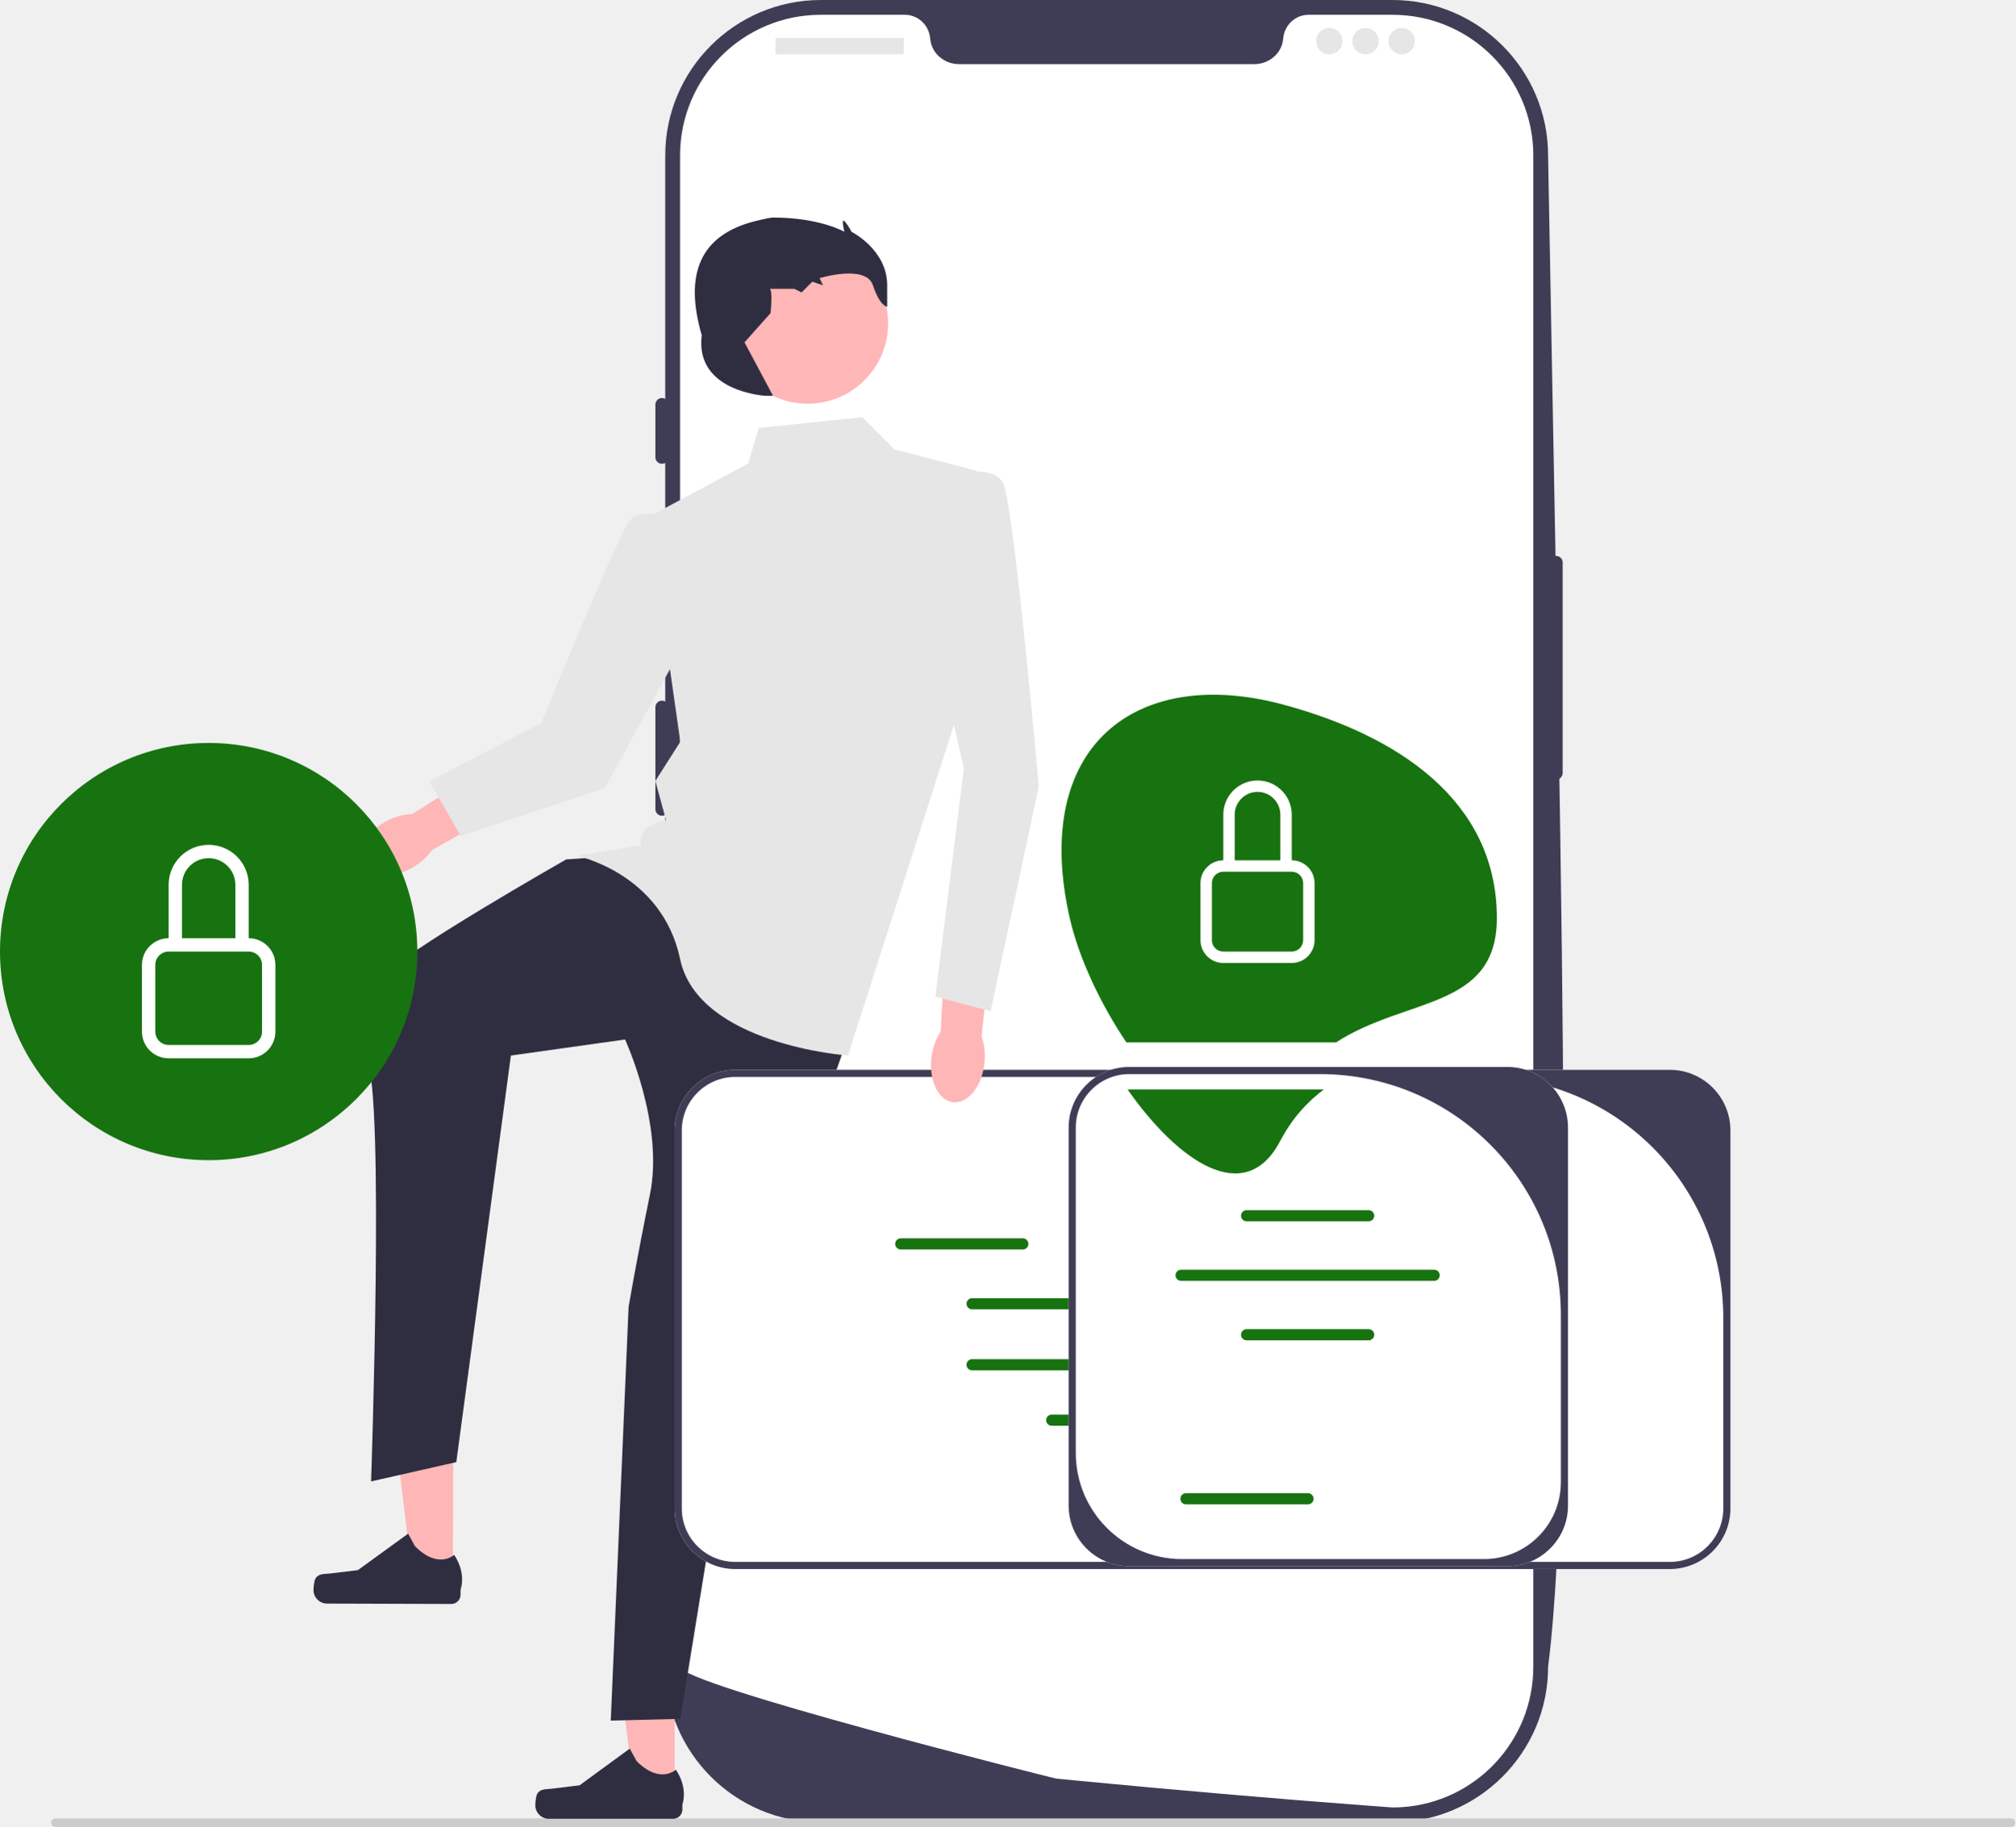
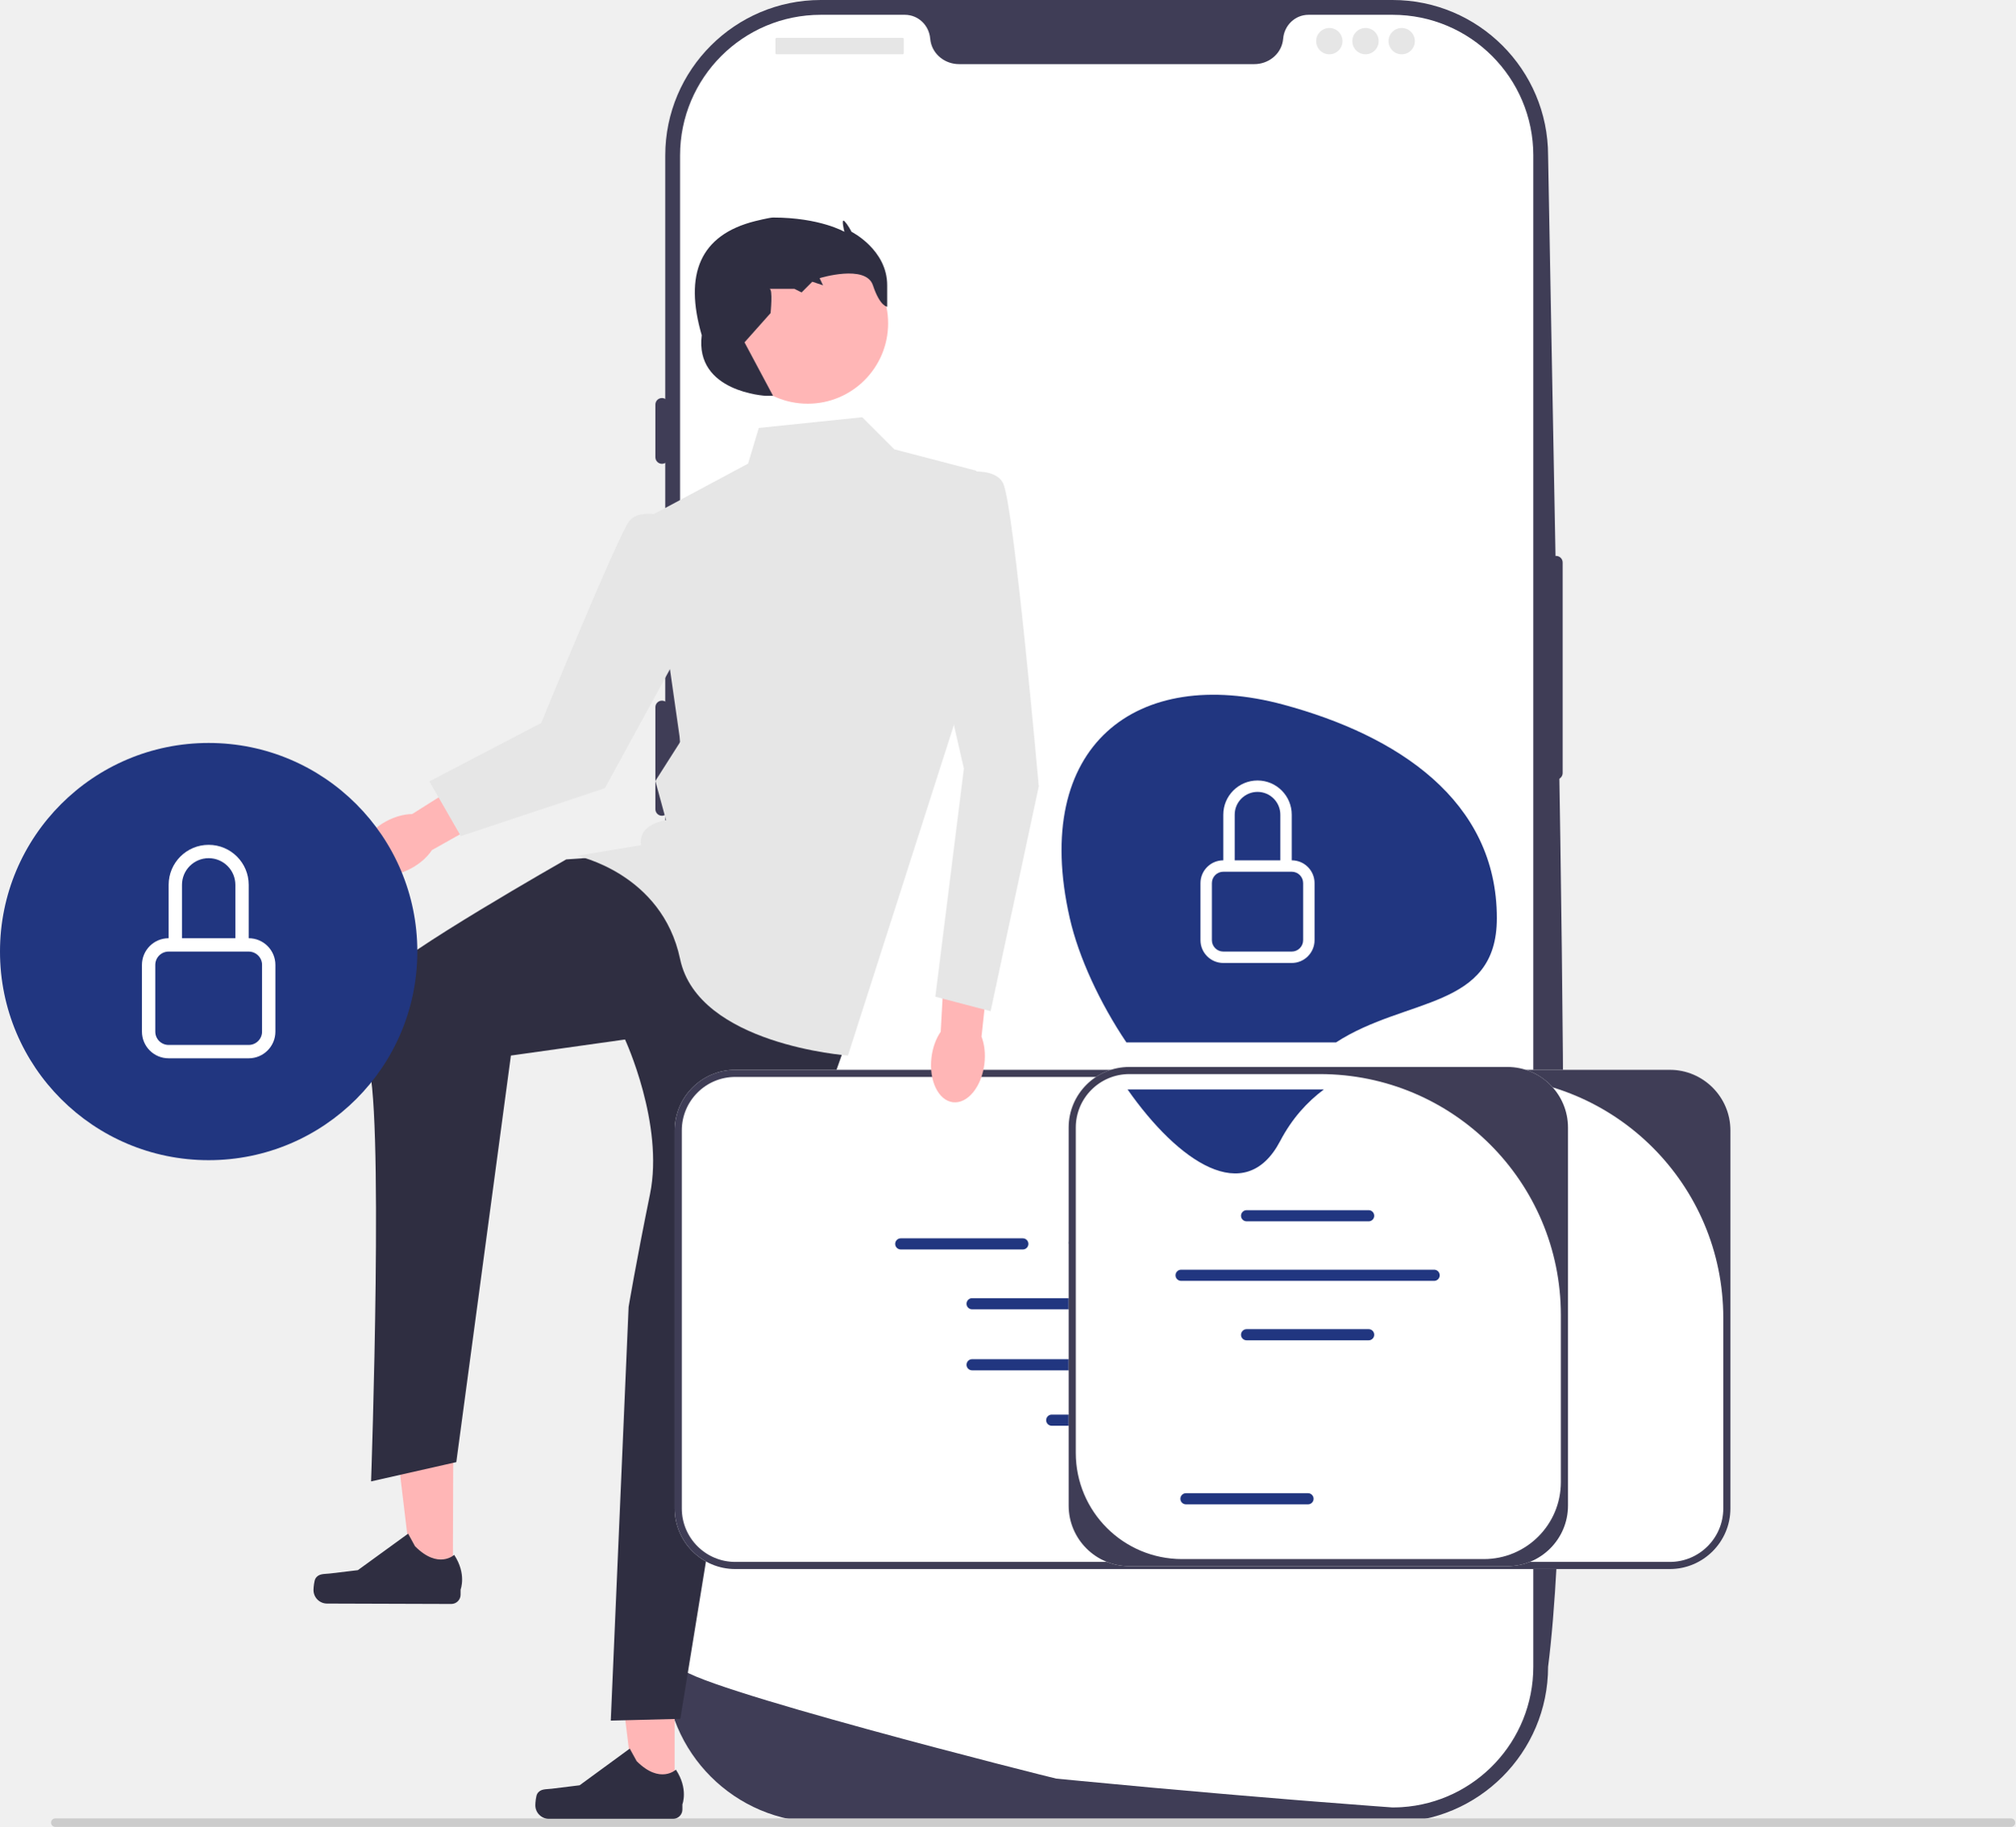
<svg xmlns="http://www.w3.org/2000/svg" width="564.984" height="512.296" viewBox="0 0 564.984 512.296" role="img" artist="Katerina Limpitsouni" source="https://undraw.co/">
  <g>
    <path d="M390.427,511.006H230.114c-24.045,0-43.607-19.562-43.607-43.607V43.607c0-24.045,19.562-43.607,43.607-43.607h160.312c24.044,0,43.606,19.562,43.606,43.607,2.984,170.182,8.073,360.758,0,423.792,0,24.045-19.562,43.607-43.606,43.607l-0,0Z" fill="#3f3d56" />
    <path d="M436.269,155.885c-1.017,0-1.845,.827-1.845,1.845v59.033c0,1.017,.827,1.845,1.845,1.845s1.845-.827,1.845-1.845v-59.033c0-1.017-.827-1.845-1.845-1.845Z" fill="#3f3d56" />
    <path d="M429.883,43.607V467.391c0,20.929-16.289,38.049-36.886,39.377h-.009c-.304,.018-.609,.037-.922,.046-.544,.028-1.088,.037-1.642,.037,0,0-2.029-.148-5.737-.424-3.745-.277-9.196-.692-15.994-1.236-2.038-.157-4.188-.332-6.457-.517-4.52-.369-9.482-.775-14.804-1.236-2.121-.175-4.317-.369-6.558-.563-11.456-.987-24.287-2.14-37.818-3.45-2.288-.212-4.594-.434-6.918-.664-.609-.065-105.477-26.427-105.477-31.371V43.607c0-21.796,17.664-39.46,39.46-39.46h23.558c3.763,0,6.789,2.933,7.112,6.687,.028,.249,.055,.498,.101,.747,.683,3.773,4.142,6.401,7.979,6.401h82.805c3.837,0,7.296-2.629,7.979-6.401,.046-.249,.074-.498,.102-.747,.323-3.754,3.348-6.687,7.112-6.687h23.558c21.796,0,39.46,17.664,39.46,39.46h-0Z" fill="#fff" />
    <path d="M185.585,111.61c-1.017,0-1.845,.827-1.845,1.845v14.758c0,1.017,.827,1.845,1.845,1.845s1.845-.827,1.845-1.845v-14.758c0-1.017-.827-1.845-1.845-1.845Z" fill="#3f3d56" />
    <path d="M185.585,155.885c-1.017,0-1.845,.827-1.845,1.845v28.594c0,1.017,.827,1.845,1.845,1.845s1.845-.827,1.845-1.845v-28.594c0-1.017-.827-1.845-1.845-1.845v0Z" fill="#3f3d56" />
    <path d="M185.585,196.47c-1.017,0-1.845,.827-1.845,1.845v28.594c0,1.017,.827,1.845,1.845,1.845s1.845-.827,1.845-1.845v-28.594c0-1.017-.827-1.845-1.845-1.845Z" fill="#3f3d56" />
    <rect x="217.408" y="10.608" width="35.973" height="4.612" rx=".31" ry=".31" fill="#e6e6e6" />
    <circle cx="372.694" cy="11.53" r="3.69" fill="#e6e6e6" />
    <circle cx="382.84" cy="11.53" r="3.69" fill="#e6e6e6" />
    <circle cx="392.987" cy="11.53" r="3.69" fill="#e6e6e6" />
  </g>
  <path d="M14.314,511.106c0,.66,.53,1.19,1.19,1.19H563.794c.66,0,1.19-.53,1.19-1.19,0-.66-.53-1.19-1.19-1.19H15.504c-.66,0-1.19,.53-1.19,1.19Z" fill="#ccc" />
  <g>
    <polygon points="189.133 503.29 177.89 503.289 172.541 459.92 189.136 459.921 189.133 503.29" fill="#ffb6b6" />
    <path d="M150.611,503.035h0c-.35,.59-.535,2.493-.535,3.178h0c0,2.108,1.709,3.816,3.816,3.816h34.821c1.438,0,2.603-1.166,2.603-2.603v-1.45s1.723-4.357-1.824-9.727c0,0-4.408,4.205-10.994-2.381l-1.942-3.518-14.059,10.282-7.793,.959c-1.705,.21-3.216-.033-4.093,1.444h-0v0Z" fill="#2f2e41" />
  </g>
  <g>
    <polygon points="126.954 443.052 115.71 443.015 110.499 399.629 127.094 399.683 126.954 443.052" fill="#ffb6b6" />
    <path d="M88.432,442.675h0c-.352,.589-.543,2.491-.545,3.177h0c-.007,2.108,1.696,3.822,3.804,3.828l34.82,.111c1.438,.005,2.607-1.157,2.612-2.595l.005-1.45s1.736-4.352-1.793-9.733c0,0-4.421,4.191-10.986-2.416l-1.931-3.525-14.092,10.237-7.796,.934c-1.706,.204-3.216-.043-4.098,1.431h-0Z" fill="#2f2e41" />
  </g>
  <path d="M172.734,240l-14,1s-47.396,26.947-51.396,32.947-9.5,14.5-4.5,23.5,1.195,117.973,1.195,117.973l23.893-5.405,15.308-114.015,32-4.5s11,23.732,7,43.366-6,31.634-6,31.634l-5,116,19.5-.5,17.5-107.5,30-85-39-46-26.5-3.5Z" fill="#2f2e41" />
  <path d="M241.734,117l-29,3-3,10-28,15,9,63-7,11,3,11s-8,1-7,7l-18,3s23.874,4.874,28.937,28.937,47.063,27.063,47.063,27.063l33-103,3-61-23-6-9-9Z" fill="#e6e6e6" />
  <circle cx="226.451" cy="90.661" r="22.544" fill="#ffb6b6" />
  <path d="M214.734,111h0s-20-1-18-17c-4.95-17.038-.569-28.101,15-32,0,0,4-1,5-1,13.153,0,20,4,20,4,0,0-1-3.961,0-2.98s2,2.98,2,2.98c0,0,10,5,10,15s0,6,0,6c0,0-2,0-4-6s-14.949-2-14.949-2l.949,2-3-1-3,3-2-1s-8,0-7,0,.303,6.796,.303,6.796l-7.303,8.204,8,15h-2Z" fill="#2f2e41" />
  <path d="M108.18,230.354c-5.693,3.107-8.706,8.563-6.728,12.186s8.196,4.041,13.889,.934c2.492-1.36,4.471-3.17,5.742-5.08l23.959-13.469-6.56-11.109-22.923,14.457c-2.294,.036-4.886,.721-7.379,2.081Z" fill="#ffb6b6" />
  <path d="M188.978,145.467s-9.392-3.576-12.628,.729-24.613,56.535-24.613,56.535l-31.364,16.38,8.82,15.359,40.387-13.446,26.647-48.733-7.249-26.823Z" fill="#e6e6e6" />
  <g>
    <path d="M485.149,316.998v106c0,9.374-7.626,17-17,17H206.149c-9.374,0-17-7.626-17-17v-106c0-9.374,7.626-17,17-17H468.149c9.374,0,17,7.626,17,17Z" fill="#fff" />
    <path d="M485.149,316.998v106c0,9.374-7.626,17-17,17H206.149c-9.374,0-17-7.626-17-17v-106c0-9.374,7.626-17,17-17H468.149c9.374,0,17,7.626,17,17Zm-17,121c8.284,0,15-6.716,15-15v-53.441c0-37.312-30.247-67.559-67.559-67.559H206.149c-8.284,0-15,6.716-15,15v106c0,8.284,6.716,15,15,15H468.149Z" fill="#3f3d56" />
    <g>
-       <path d="M306.76,364.039h-34.221c-.863,0-1.565,.702-1.565,1.564s.702,1.565,1.565,1.565h34.221c.863,0,1.564-.702,1.564-1.565s-.702-1.564-1.564-1.564Z" fill="#177310" />
-       <path d="M358.76,364.039h-34.221c-.863,0-1.565,.702-1.565,1.564s.702,1.565,1.565,1.565h34.221c.863,0,1.564-.702,1.564-1.565s-.702-1.564-1.564-1.564Z" fill="#177310" />
+       <path d="M306.76,364.039h-34.221c-.863,0-1.565,.702-1.565,1.564s.702,1.565,1.565,1.565h34.221c.863,0,1.564-.702,1.564-1.565s-.702-1.564-1.564-1.564Z" fill="#213680" />
+       <path d="M358.76,364.039h-34.221c-.863,0-1.565,.702-1.565,1.564s.702,1.565,1.565,1.565h34.221c.863,0,1.564-.702,1.564-1.565s-.702-1.564-1.564-1.564Z" fill="#213680" />
    </g>
    <g>
-       <path d="M306.76,381.145h-34.221c-.863,0-1.565,.702-1.565,1.564s.702,1.565,1.565,1.565h34.221c.863,0,1.564-.702,1.564-1.565s-.702-1.564-1.564-1.564Z" fill="#177310" />
-       <path d="M358.76,381.145h-34.221c-.863,0-1.565,.702-1.565,1.564s.702,1.565,1.565,1.565h34.221c.863,0,1.564-.702,1.564-1.565s-.702-1.564-1.564-1.564Z" fill="#177310" />
-       <path d="M412.324,382.71c0-.863-.702-1.564-1.564-1.564h-34.221c-.863,0-1.565,.702-1.565,1.564s.702,1.565,1.565,1.565h34.221c.863,0,1.564-.702,1.564-1.565Z" fill="#177310" />
+       <path d="M306.76,381.145h-34.221c-.863,0-1.565,.702-1.565,1.564s.702,1.565,1.565,1.565h34.221c.863,0,1.564-.702,1.564-1.565s-.702-1.564-1.564-1.564Z" fill="#213680" />
+       <path d="M358.76,381.145h-34.221c-.863,0-1.565,.702-1.565,1.564s.702,1.565,1.565,1.565h34.221c.863,0,1.564-.702,1.564-1.565s-.702-1.564-1.564-1.564Z" fill="#213680" />
+       <path d="M412.324,382.71c0-.863-.702-1.564-1.564-1.564h-34.221c-.863,0-1.565,.702-1.565,1.564s.702,1.565,1.565,1.565h34.221c.863,0,1.564-.702,1.564-1.565Z" fill="#213680" />
    </g>
    <g>
-       <path d="M286.76,350.381c.863,0,1.564-.702,1.564-1.565s-.702-1.564-1.564-1.564h-34.221c-.863,0-1.565,.702-1.565,1.564s.702,1.565,1.565,1.565h34.221Z" fill="#177310" />
-       <path d="M387.539,349.744h34.221c.863,0,1.564-.702,1.564-1.565s-.702-1.564-1.564-1.564h-34.221c-.863,0-1.565,.702-1.565,1.564s.702,1.565,1.565,1.565Z" fill="#177310" />
-       <path d="M301.176,350.073h70.947c.863,0,1.564-.702,1.564-1.565s-.702-1.564-1.564-1.564h-70.947c-.863,0-1.565,.702-1.565,1.564s.702,1.565,1.565,1.565Z" fill="#177310" />
+       <path d="M286.76,350.381c.863,0,1.564-.702,1.564-1.565s-.702-1.564-1.564-1.564h-34.221c-.863,0-1.565,.702-1.565,1.564s.702,1.565,1.565,1.565h34.221Z" fill="#213680" />
+       <path d="M387.539,349.744h34.221c.863,0,1.564-.702,1.564-1.565s-.702-1.564-1.564-1.564h-34.221c-.863,0-1.565,.702-1.565,1.564s.702,1.565,1.565,1.565Z" fill="#213680" />
+       <path d="M301.176,350.073h70.947c.863,0,1.564-.702,1.564-1.565s-.702-1.564-1.564-1.564h-70.947c-.863,0-1.565,.702-1.565,1.564s.702,1.565,1.565,1.565Z" fill="#213680" />
    </g>
-     <path d="M329.09,396.687h-34.221c-.863,0-1.565,.702-1.565,1.564s.702,1.565,1.565,1.565h34.221c.863,0,1.564-.702,1.564-1.565s-.702-1.564-1.564-1.564Z" fill="#177310" />
+     <path d="M329.09,396.687h-34.221c-.863,0-1.565,.702-1.565,1.564s.702,1.565,1.565,1.565h34.221c.863,0,1.564-.702,1.564-1.565s-.702-1.564-1.564-1.564Z" fill="#213680" />
    <g>
      <path d="M439.611,316.199v106c0,9.374-7.626,17-17,17h-106c-9.374,0-17-7.626-17-17v-106c0-9.374,7.626-17,17-17h106c9.374,0,17,7.626,17,17Z" fill="#fff" />
      <path d="M439.611,316.199v106c0,9.374-7.626,17-17,17h-106c-9.374,0-17-7.626-17-17v-106c0-9.374,7.626-17,17-17h106c9.374,0,17,7.626,17,17Zm-23.576,121c11.916,0,21.576-9.66,21.576-21.576v-46.865c0-37.312-30.247-67.559-67.559-67.559h-53.441c-8.284,0-15,6.716-15,15v91.211c0,16.452,13.337,29.789,29.789,29.789h84.635v0h-0Z" fill="#3f3d56" />
-       <path d="M383.722,342.491h-34.221c-.863,0-1.565-.702-1.565-1.565s.702-1.564,1.565-1.564h34.221c.863,0,1.564,.702,1.564,1.564s-.702,1.565-1.564,1.565v0Z" fill="#177310" />
-       <path d="M383.722,375.855h-34.221c-.863,0-1.565-.702-1.565-1.565s.702-1.564,1.565-1.564h34.221c.863,0,1.564,.702,1.564,1.564s-.702,1.565-1.564,1.565v0Z" fill="#177310" />
-       <path d="M366.722,421.855h-34.221c-.863,0-1.565-.702-1.565-1.565s.702-1.564,1.565-1.564h34.221c.863,0,1.564,.702,1.564,1.564s-.702,1.565-1.564,1.565v0Z" fill="#177310" />
-       <path d="M402.085,359.184h-70.947c-.863,0-1.565-.702-1.565-1.565s.702-1.564,1.565-1.564h70.947c.863,0,1.564,.702,1.564,1.564s-.702,1.565-1.564,1.565v0Z" fill="#177310" />
+       <path d="M383.722,342.491h-34.221c-.863,0-1.565-.702-1.565-1.565s.702-1.564,1.565-1.564h34.221c.863,0,1.564,.702,1.564,1.564s-.702,1.565-1.564,1.565v0Z" fill="#213680" />
+       <path d="M383.722,375.855h-34.221c-.863,0-1.565-.702-1.565-1.565s.702-1.564,1.565-1.564h34.221c.863,0,1.564,.702,1.564,1.564s-.702,1.565-1.564,1.565v0Z" fill="#213680" />
+       <path d="M366.722,421.855h-34.221c-.863,0-1.565-.702-1.565-1.565s.702-1.564,1.565-1.564h34.221c.863,0,1.564,.702,1.564,1.564s-.702,1.565-1.564,1.565v0Z" fill="#213680" />
+       <path d="M402.085,359.184h-70.947c-.863,0-1.565-.702-1.565-1.565s.702-1.564,1.565-1.564h70.947c.863,0,1.564,.702,1.564,1.564s-.702,1.565-1.564,1.565v0Z" fill="#213680" />
    </g>
    <g>
      <g>
-         <path d="M419.667,257.462c0-33.067-27.948-51.258-59.873-59.873-40.931-11.046-70.908,11.306-59.873,59.873,2.501,11.007,8.482,23.863,15.886,34.86h58.754c19.626-12.777,45.106-9.194,45.106-34.86Z" fill="#177310" />
-         <path d="M358.914,319.972c3.342-6.371,7.579-10.968,12.248-14.467h-55.03c14.164,20.232,32.947,33.217,42.782,14.467Z" fill="#177310" />
+         <path d="M419.667,257.462c0-33.067-27.948-51.258-59.873-59.873-40.931-11.046-70.908,11.306-59.873,59.873,2.501,11.007,8.482,23.863,15.886,34.86h58.754c19.626-12.777,45.106-9.194,45.106-34.86Z" fill="#213680" />
+         <path d="M358.914,319.972c3.342-6.371,7.579-10.968,12.248-14.467h-55.03c14.164,20.232,32.947,33.217,42.782,14.467Z" fill="#213680" />
      </g>
      <path d="M352.564,222.062c3.533,0,6.397,2.864,6.397,6.397v12.794h-12.794v-12.794c0-3.533,2.864-6.397,6.397-6.397Zm9.595,19.19v-12.794c0-5.299-4.296-9.595-9.595-9.595s-9.595,4.296-9.595,9.595v12.794c-3.533,0-6.397,2.864-6.397,6.397v15.992c0,3.533,2.864,6.397,6.397,6.397h19.19c3.533,0,6.397-2.864,6.397-6.397v-15.992c0-3.533-2.864-6.397-6.397-6.397h0Zm-19.19,3.198h19.19c1.766,0,3.198,1.432,3.198,3.198v15.992c0,1.766-1.432,3.198-3.198,3.198h-19.19c-1.766,0-3.198-1.432-3.198-3.198v-15.992c0-1.766,1.432-3.198,3.198-3.198Z" fill="#fff" />
    </g>
  </g>
  <path d="M261.15,296.543c-.771,6.44,1.926,12.059,6.024,12.549s8.046-4.332,8.817-10.772c.338-2.819,.011-5.481-.808-7.624l2.926-27.329-12.854-1.1-1.52,27.058c-1.301,1.889-2.247,4.398-2.585,7.217Z" fill="#ffb6b6" />
  <path d="M264.234,133.5s14-4,17,2,10,85,10,85l-13.5,63.059-15.5-4.059,8-64-11-48,5-34Z" fill="#e6e6e6" />
  <g>
-     <circle cx="58.5" cy="266.84" r="58.5" fill="#177310" />
+     <circle cx="58.5" cy="266.84" r="58.5" fill="#213680" />
    <path d="M58.5,240.651c4.133,0,7.483,3.35,7.483,7.483v14.965h-14.965v-14.965c0-4.133,3.35-7.483,7.483-7.483Zm11.224,22.448v-14.965c0-6.199-5.025-11.224-11.224-11.224s-11.224,5.025-11.224,11.224v14.965c-4.133,0-7.483,3.35-7.483,7.483v18.706c0,4.133,3.35,7.483,7.483,7.483h22.448c4.133,0,7.483-3.35,7.483-7.483v-18.706c0-4.133-3.35-7.483-7.483-7.483h0Zm-22.448,3.741h22.448c2.066,0,3.741,1.675,3.741,3.741v18.706c0,2.066-1.675,3.741-3.741,3.741h-22.448c-2.066,0-3.741-1.675-3.741-3.741v-18.706c0-2.066,1.675-3.741,3.741-3.741Z" fill="#fff" />
  </g>
</svg>
